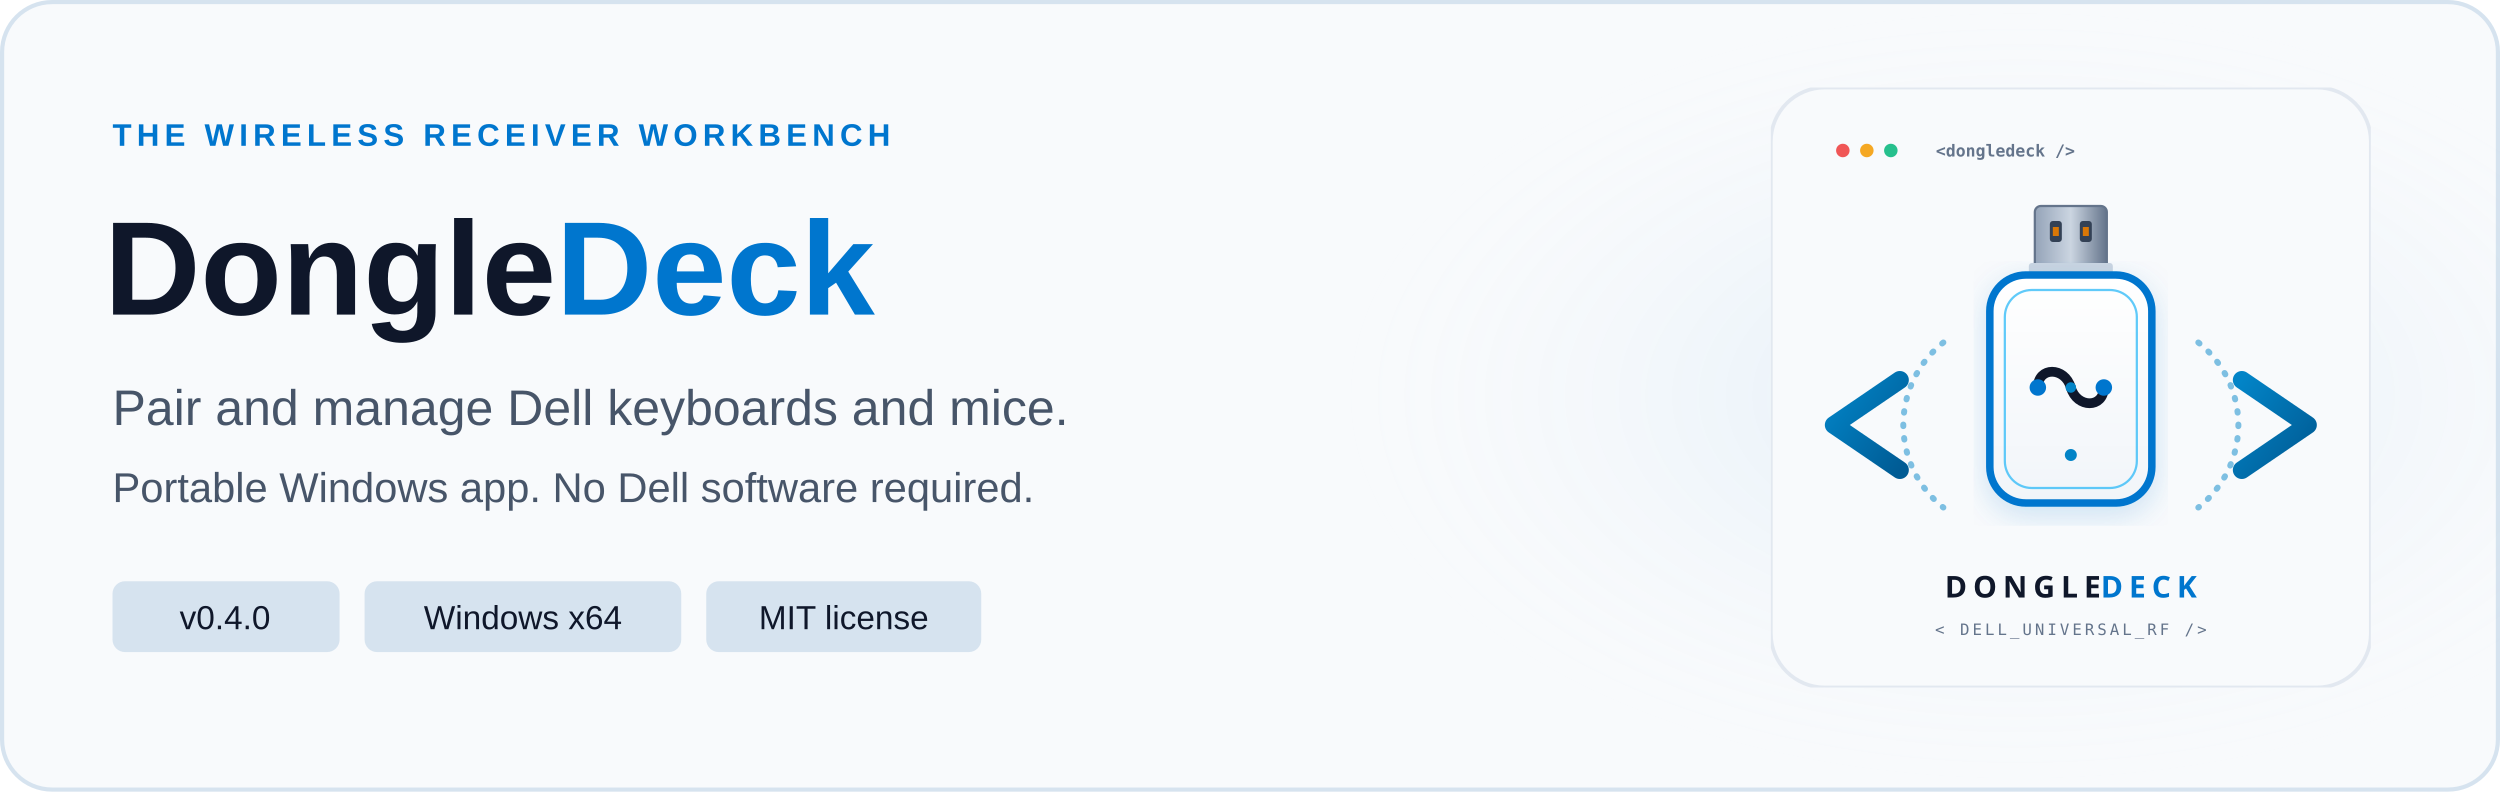
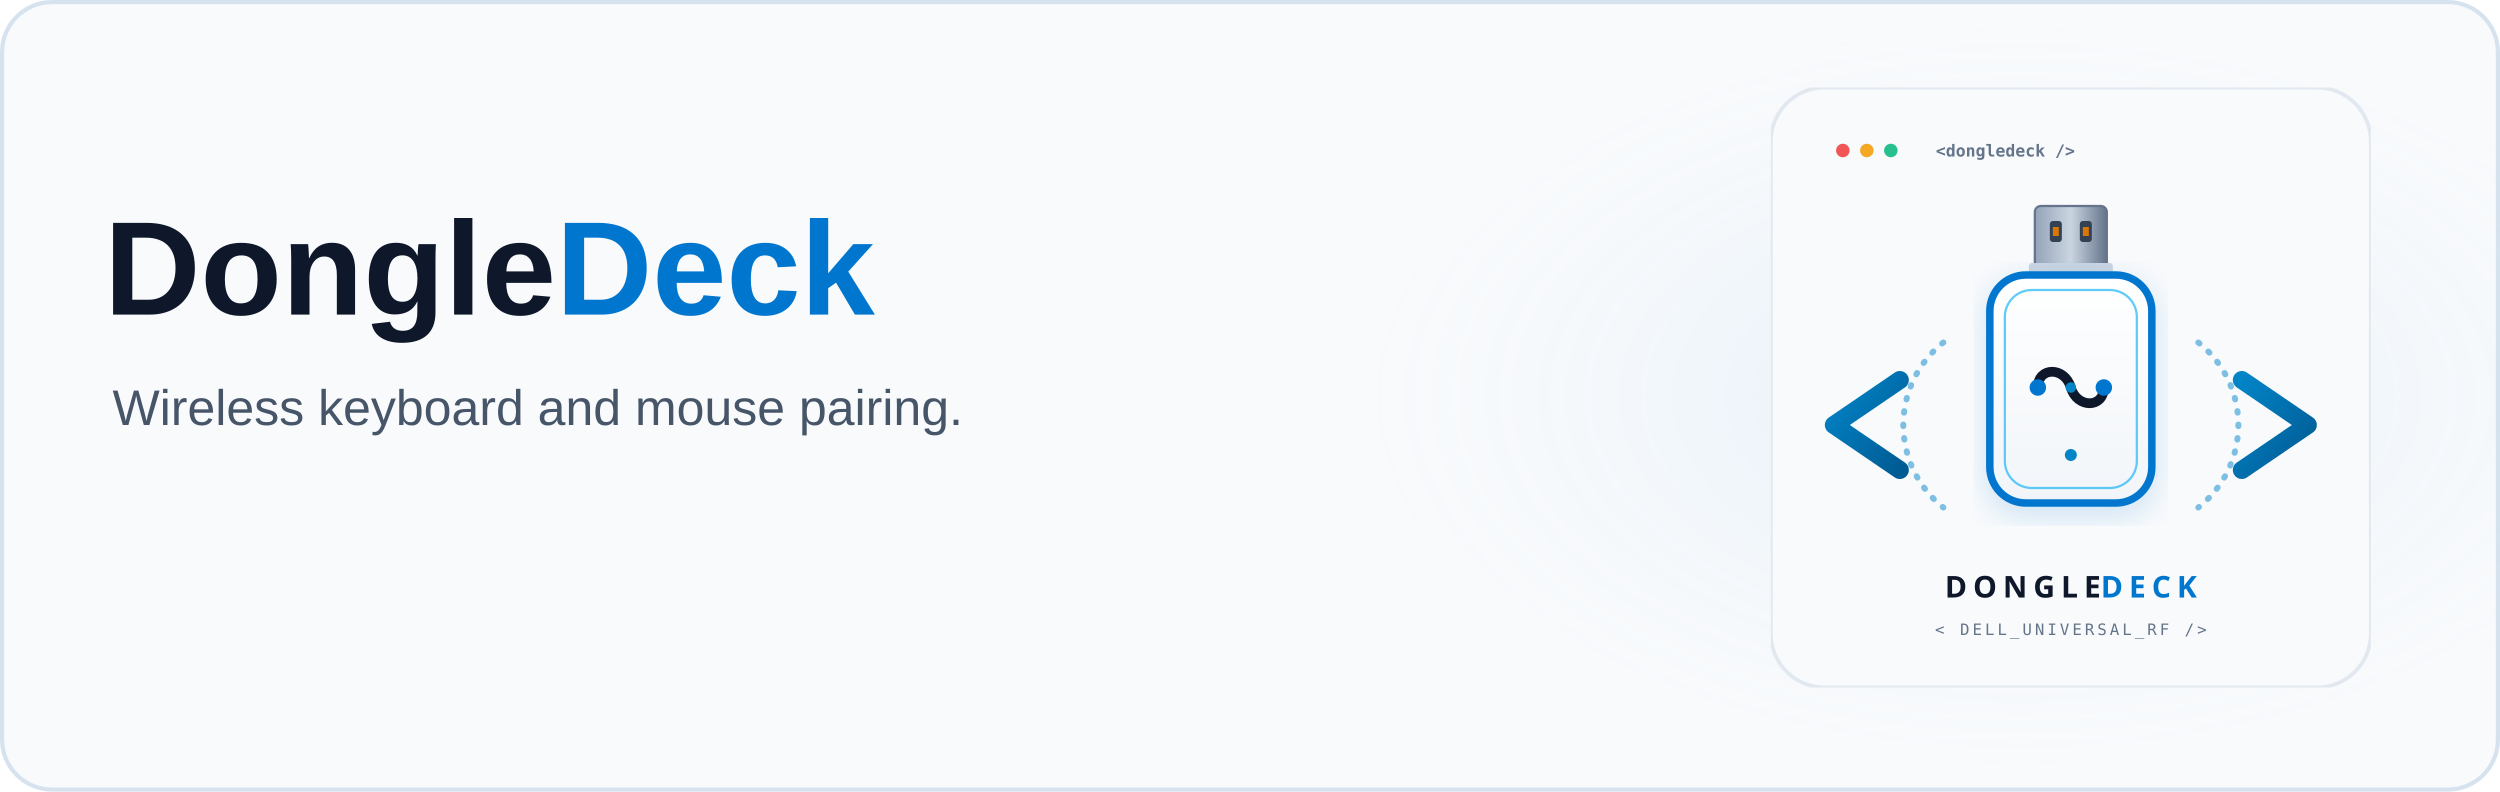
<svg xmlns="http://www.w3.org/2000/svg" width="1200" height="380" viewBox="0 0 1200 380">
  <defs>
    <radialGradient id="wash">
      <stop stop-color="#0076CE" stop-opacity=".10" />
      <stop offset="1" stop-color="#F8FAFC" stop-opacity="0" />
    </radialGradient>
  </defs>
  <rect x="1" y="1" width="1198" height="378" rx="24" fill="#F8FAFC" stroke="#D6E3EF" stroke-width="2" />
  <ellipse cx="970" cy="190" rx="330" ry="188" fill="url(#wash)" />
  <g font-family="Segoe UI, Arial, sans-serif">
-     <text x="54" y="70" font-size="15" font-weight="600" letter-spacing="2.5" fill="#0076CE">THE WIRELESS RECEIVER WORKBENCH</text>
    <text x="50" y="151" font-size="64" font-weight="750" fill="#0F172A">Dongle<tspan fill="#0076CE">Deck</tspan>
    </text>
-     <text x="54" y="204" font-size="24" fill="#475569">Pair and manage Dell keyboards and mice.</text>
-     <text x="54" y="241" font-size="20" fill="#475569">Portable Windows app. No Dell software required.</text>
-     <rect x="54" y="279" width="109" height="34" rx="6" fill="#D6E3EF" />
-     <text x="108" y="302" text-anchor="middle" font-size="16" fill="#0F172A">v0.4.0</text>
-     <rect x="175" y="279" width="152" height="34" rx="6" fill="#D6E3EF" />
-     <text x="251" y="302" text-anchor="middle" font-size="16" fill="#0F172A">Windows x64</text>
-     <rect x="339" y="279" width="132" height="34" rx="6" fill="#D6E3EF" />
-     <text x="405" y="302" text-anchor="middle" font-size="16" fill="#0F172A">MIT license</text>
+     <text x="54" y="204" font-size="24" fill="#475569">Wireless keyboard and mouse pairing.</text>
  </g>
  <svg x="850" y="42" width="288" height="288" viewBox="0 0 400 400">
    <defs>
      <linearGradient id="bracketLight" x1="0%" y1="0%" x2="100%" y2="100%">
        <stop offset="0%" stop-color="#0284C7" />
        <stop offset="100%" stop-color="#005B94" />
      </linearGradient>
      <linearGradient id="bodyLight" x1="0%" y1="0%" x2="0%" y2="100%">
        <stop offset="0%" stop-color="#FFFFFF" />
        <stop offset="100%" stop-color="#F1F5F9" />
      </linearGradient>
      <linearGradient id="stemLight" x1="0%" y1="0%" x2="100%" y2="0%">
        <stop offset="0%" stop-color="#94A3B8" />
        <stop offset="50%" stop-color="#CBD5E1" />
        <stop offset="100%" stop-color="#64748B" />
      </linearGradient>
      <filter id="lightShadow" x="-10%" y="-10%" width="120%" height="120%">
        <feDropShadow dx="0" dy="6" stdDeviation="10" flood-color="#0076CE" flood-opacity="0.18" />
      </filter>
    </defs>
    <rect width="400" height="400" rx="36" fill="#F8FAFC" stroke="#E2E8F0" stroke-width="2.5" />
    <circle cx="48" cy="42" r="4.5" fill="#EF4444" opacity="0.9" />
    <circle cx="64" cy="42" r="4.5" fill="#F59E0B" opacity="0.9" />
    <circle cx="80" cy="42" r="4.5" fill="#10B981" opacity="0.9" />
    <text x="110" y="46" font-family="'Fira Code', monospace" font-size="11" fill="#64748B" font-weight="600">&lt;dongledeck /&gt;</text>
    <path d="M 86 195 L 42 225 L 86 255" fill="none" stroke="url(#bracketLight)" stroke-width="12" stroke-linecap="round" stroke-linejoin="round" />
    <path d="M 314 195 L 358 225 L 314 255" fill="none" stroke="url(#bracketLight)" stroke-width="12" stroke-linecap="round" stroke-linejoin="round" />
    <path d="M 115 170 A 70 70 0 0 0 115 280" fill="none" stroke="#0284C7" stroke-width="4" stroke-linecap="round" stroke-dasharray="1 8" opacity="0.5" />
    <path d="M 285 170 A 70 70 0 0 1 285 280" fill="none" stroke="#0284C7" stroke-width="4" stroke-linecap="round" stroke-dasharray="1 8" opacity="0.5" />
    <g transform="translate(200, 115)">
      <rect x="-24" y="-36" width="48" height="42" rx="4" fill="url(#stemLight)" stroke="#64748B" stroke-width="1.5" />
      <rect x="-14" y="-26" width="8" height="14" rx="2" fill="#334155" />
      <rect x="6" y="-26" width="8" height="14" rx="2" fill="#334155" />
      <rect x="-12" y="-22" width="4" height="6" fill="#D97706" />
      <rect x="8" y="-22" width="4" height="6" fill="#D97706" />
      <rect x="-28" y="2" width="56" height="8" rx="2" fill="#CBD5E1" />
    </g>
    <rect x="146" y="125" width="108" height="152" rx="24" fill="url(#bodyLight)" stroke="#0076CE" stroke-width="5" filter="url(#lightShadow)" />
    <rect x="156" y="135" width="88" height="132" rx="18" fill="none" stroke="#38BDF8" stroke-width="1.5" opacity="0.8" />
    <g transform="translate(200, 200)">
      <path d="M -22 0 C -22 -14, -4 -14, 0 0 C 4 14, 22 14, 22 0" fill="none" stroke="#0F172A" stroke-width="6.5" stroke-linecap="round" />
      <circle cx="-22" cy="0" r="5.5" fill="#0076CE" />
      <circle cx="22" cy="0" r="5.5" fill="#0076CE" />
      <circle cx="0" cy="0" r="3.5" fill="#0284C7" />
    </g>
    <circle cx="200" cy="245" r="4" fill="#0284C7" />
    <text x="200" y="340" text-anchor="middle" font-family="'Plus Jakarta Sans', sans-serif" font-weight="900" font-size="20" letter-spacing="4" fill="#0F172A">DONGLE<tspan fill="#0076CE">DECK</tspan>
    </text>
    <text x="200" y="365" text-anchor="middle" font-family="'Fira Code', monospace" font-size="10.5" letter-spacing="2" fill="#64748B">&lt; DELL_UNIVERSAL_RF /&gt;</text>
  </svg>
</svg>
